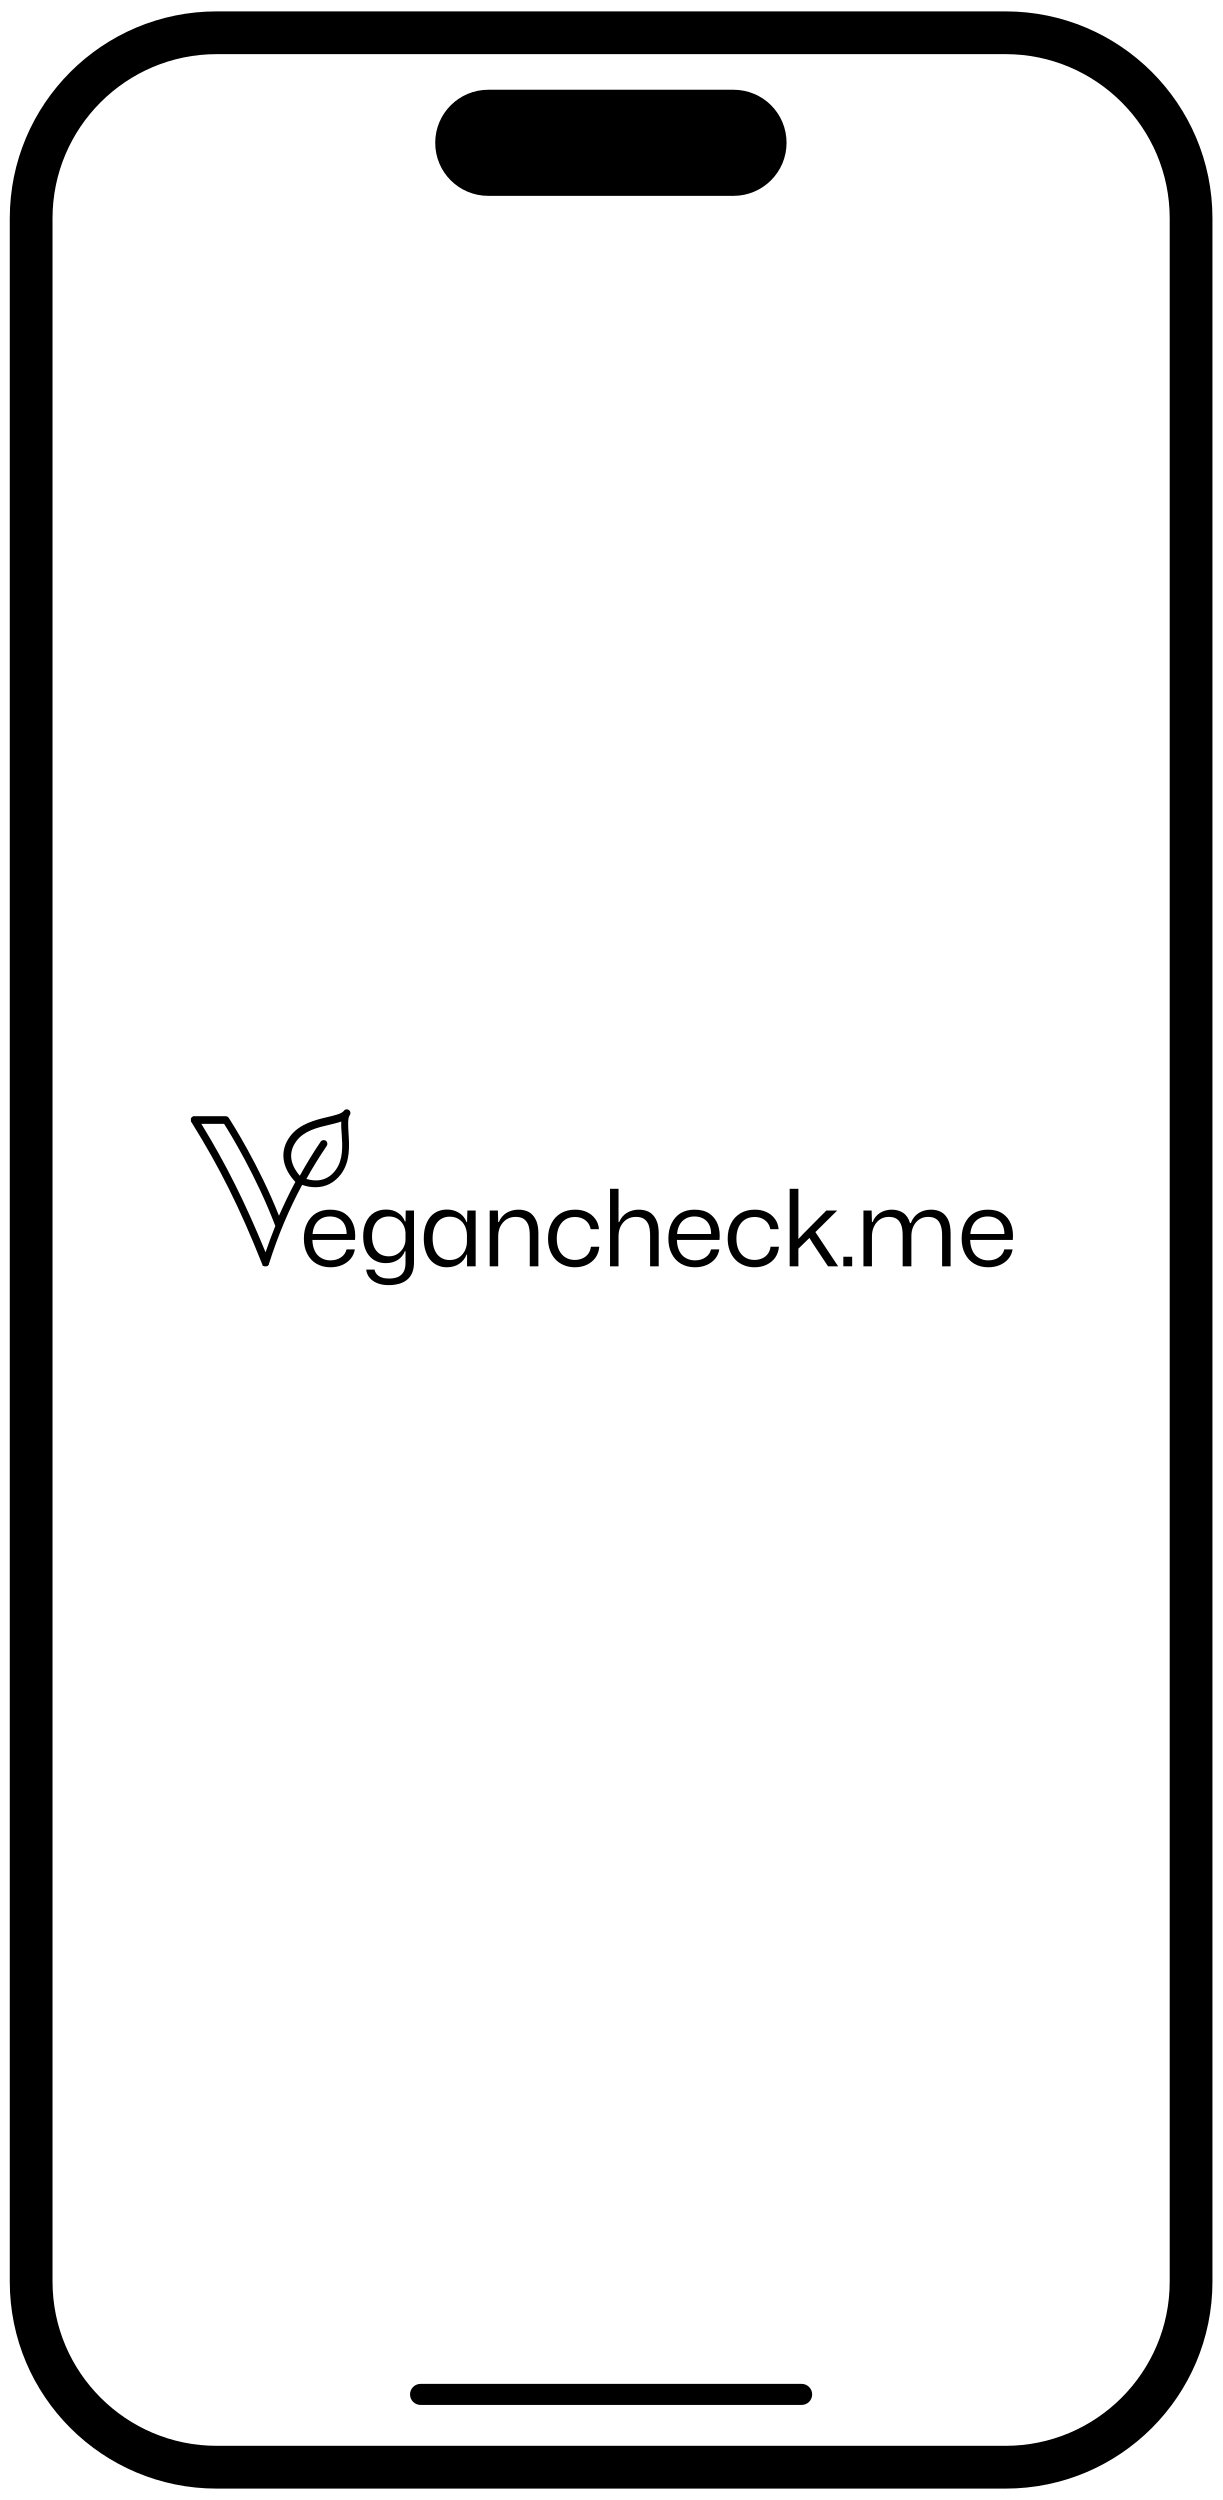
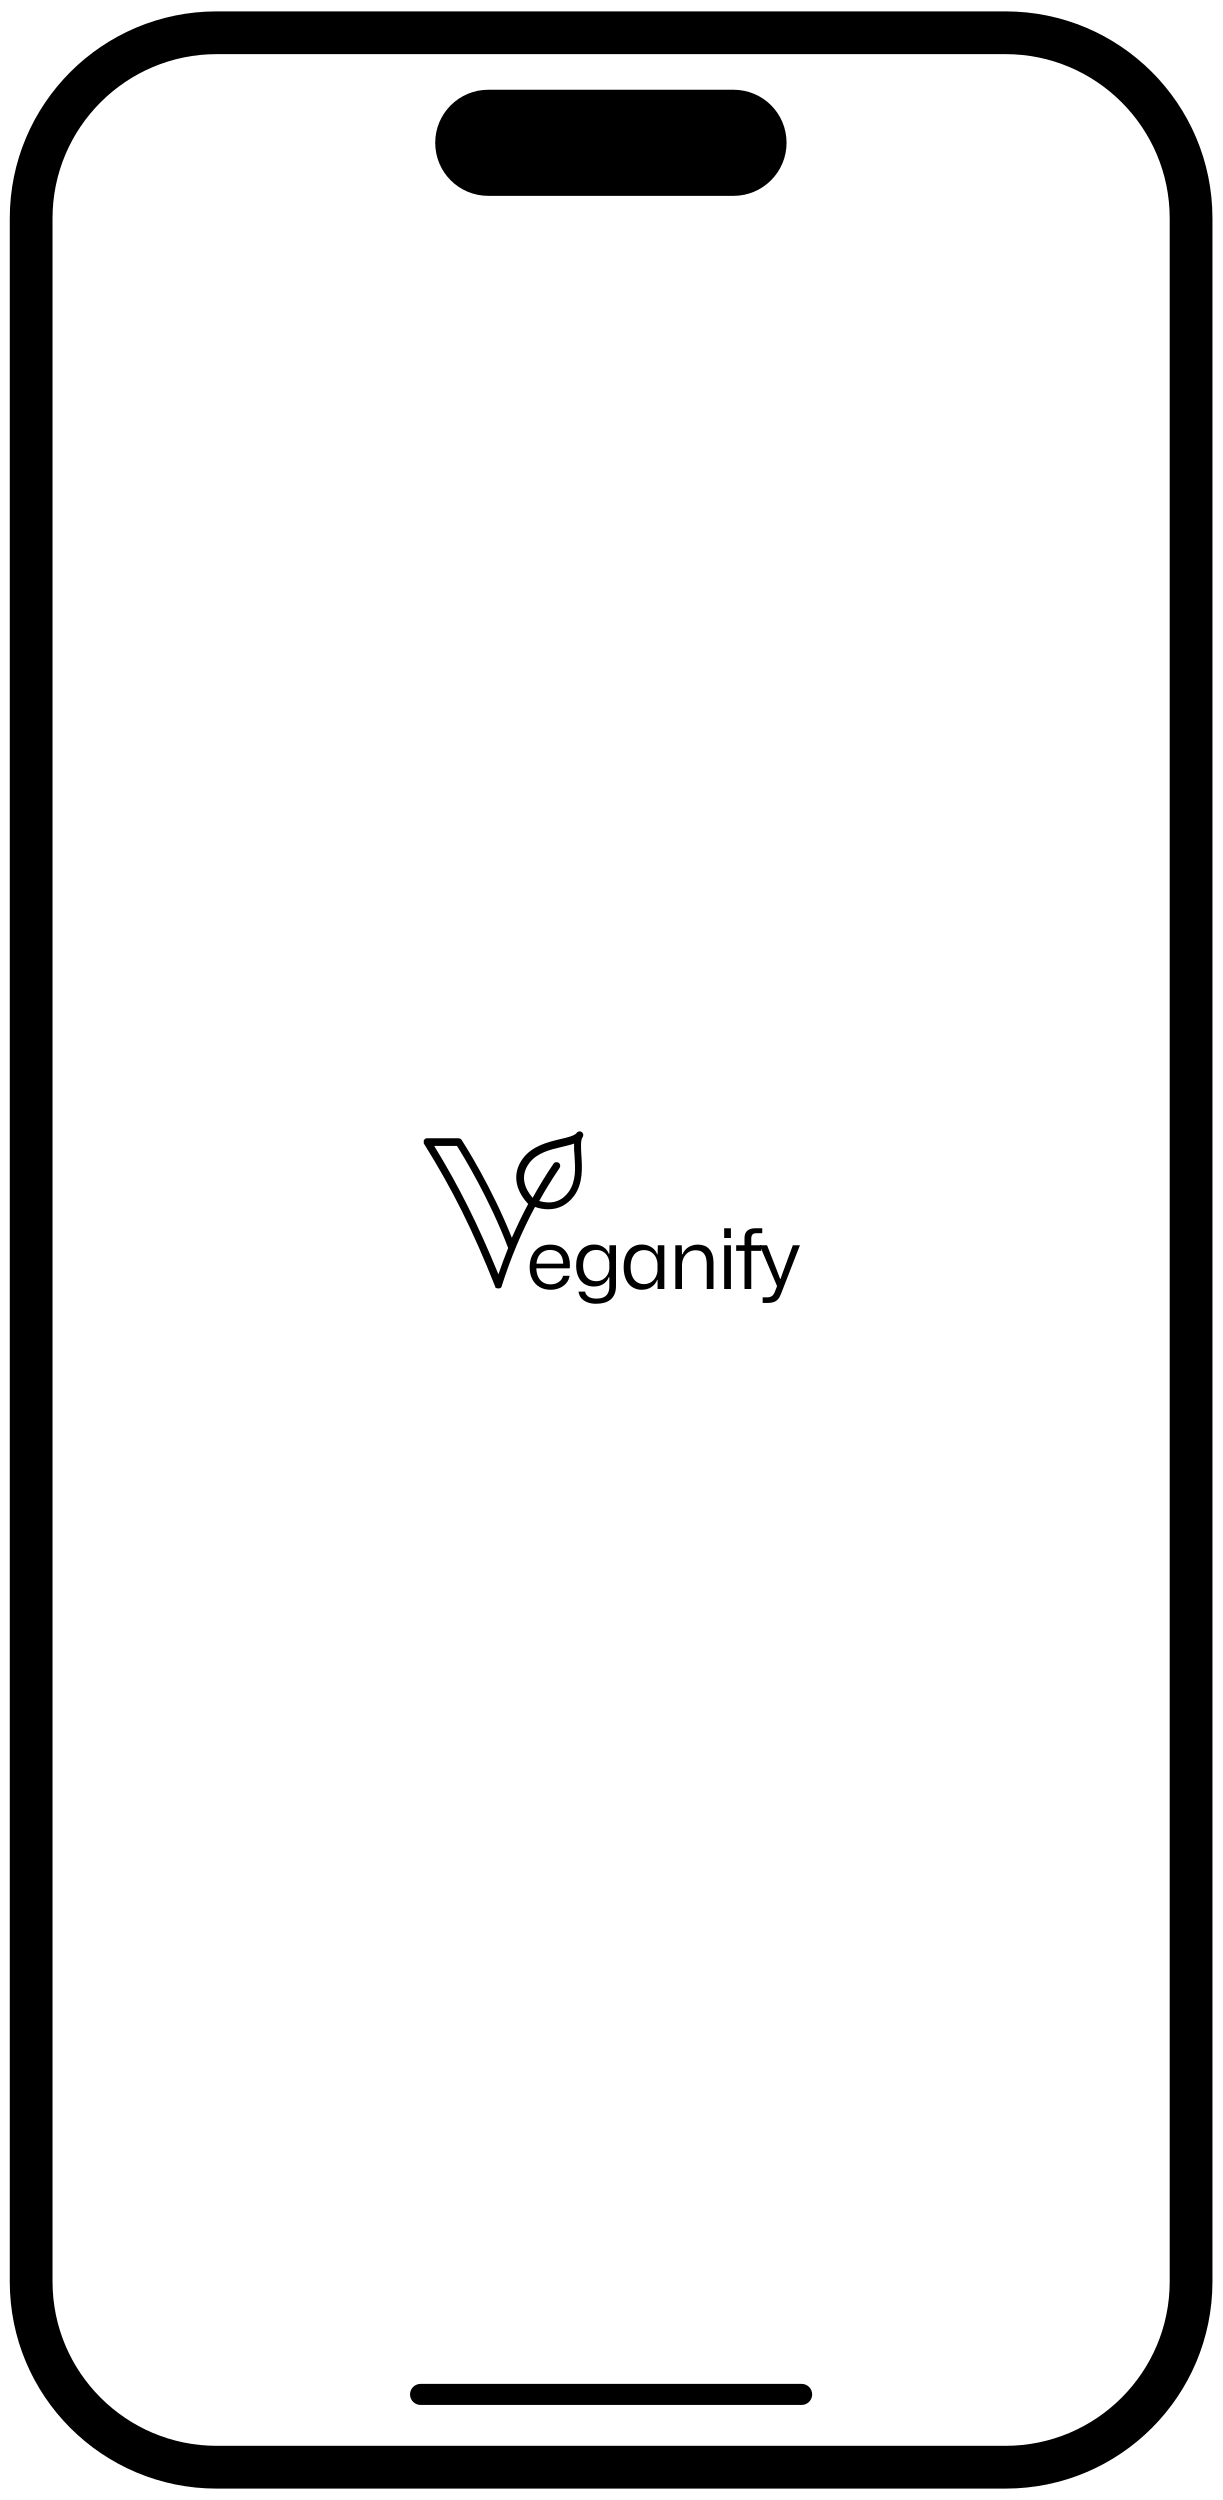
- <svg xmlns="http://www.w3.org/2000/svg" clip-rule="evenodd" fill-rule="evenodd" stroke-linejoin="round" stroke-miterlimit="2" viewBox="0 0 44 90">
-   <g transform="matrix(1.01308 0 0 1.00617 -28.7226 -5.4436)">
-     <path d="m28.352 5.41h43.296v89.179h-43.296z" fill="none" />
-     <g transform="matrix(.987091 0 0 .993865 .71326 .440877)">
-       <path d="m64.199 5.41h-28.398c-4.121 0-7.449 3.34-7.449 7.449v74.281c0 4.122 3.34 7.45 7.449 7.45h28.398c4.121 0 7.449-3.34 7.449-7.45v-74.281c0-4.121-3.34-7.449-7.449-7.449zm5.91 81.73c0 3.262-2.648 5.91-5.91 5.91h-28.398c-3.262 0-5.91-2.648-5.91-5.91v-74.281c0-3.261 2.648-5.91 5.91-5.91h28.398c3.262 0 5.91 2.648 5.91 5.91z" fill-rule="nonzero" />
-       <path d="m45.578 12.051h8.828c1.051 0 1.91-.852 1.91-1.91 0-1.059-.851-1.91-1.91-1.91h-8.828c-1.051 0-1.91.851-1.91 1.91 0 1.058.851 1.91 1.91 1.91z" fill-rule="nonzero" />
-       <path d="m56.859 90.82h-13.719c-.211 0-.379.172-.379.379 0 .211.172.379.379.379h13.719c.211 0 .379-.172.379-.379 0-.211-.172-.379-.379-.379z" fill-rule="nonzero" />
-       <path d="m34.846 44.91h30.235v10.14h-30.235z" fill="none" stroke-width=".077" />
-       <g fill-rule="nonzero">
-         <path d="m13.398 20.102v.398c0 .102 0 .102.102.2 0 .101.101.101.101.199 0 0 0 .101.102.101 13.195 21.199 22.598 40 33.297 66.898v.204c0 .101.101.101.101.199.102.101.102.199.199.199h.102c.102 0 .102.102.199.102h.102c.101 0 .199.101.301.101h1.003c.102 0 .102 0 .2-.101h.101c.102 0 .102-.102.199-.102 0 0 .102 0 .102-.102.102-.101.199-.101.199-.199.102-.101.102-.199.199-.199v-.102c0-.101.102-.101.102-.199v-.203c4.199-13.199 9.301-25.398 15.602-37.102 2.199.801 4.301 1.102 6.301 1.102 4.801 0 8.898-2.102 12-6.2 4.398-5.898 3.898-13.398 3.5-19.5-.199-3.5-.399-6.898.601-8.199.2-.3.301-.699.301-1 0-.5-.199-1.101-.699-1.398-.801-.602-1.898-.399-2.398.398-1 1.301-4.2 2.102-7.7 2.899-5.898 1.398-13.199 3.199-17.602 9.101-4.898 6.602-4 14.398 2.399 21.301l.101.102c-2.8 5.199-5.3 10.5-7.699 15.898-9.398-23.699-22.102-43.699-23.602-46-.301-.5-.898-.801-1.5-.801l-14.516.004h-.699c-.102 0-.102.102-.199.102 0 0-.102 0-.102.101-.101 0-.101.102-.199.102l-.508.508c0 .101 0 .101-.101.199v.5c.007.386.007.488.007.488zm49.602 9.699c3.602-4.898 10-6.398 15.602-7.699 2-.5 3.898-.898 5.5-1.5-.102 1.699 0 3.602.199 5.699.399 5.801.801 12.301-2.898 17.199-4.102 5.5-9.602 5.301-13.699 4.102 2.898-5.301 6.101-10.398 9.601-15.602.5-.801.301-1.899-.5-2.399-.8-.5-1.898-.3-2.398.5-3.602 5.301-6.801 10.602-9.801 16-3.105-3.601-6.504-9.703-1.605-16.301zm-10 39.699c0 .102.102.102.102.199-1.602 4.102-3.2 8.2-4.602 12.398-9.699-23.598-18.398-41.098-30.199-60.398h10.699c3 4.7 15.301 24.902 24 47.801z" transform="matrix(.0765347 0 0 .0765347 33.84796 43.79893)" />
-         <path d="m.289.009c-.052 0-.096-.012-.133-.034s-.066-.054-.086-.094c-.021-.04-.031-.088-.031-.142 0-.055.01-.103.03-.143.02-.041.048-.073.085-.096.037-.022.081-.033.131-.033.057 0 .103.012.14.037.036.025.063.059.079.102s.021.092.016.146h-.401c.001.041.009.075.023.104s.033.05.059.065c.025.015.054.023.088.023.04 0 .074-.01.1-.029.027-.018.044-.043.051-.074h.078c-.005.033-.018.063-.039.088s-.048.045-.081.059c-.032.014-.069.021-.109.021zm-.169-.305-.008-.008h.338l-.009.01c.001-.039-.005-.071-.018-.097s-.031-.045-.055-.058-.051-.02-.084-.02c-.032 0-.06.007-.084.021s-.043.034-.057.06c-.013.026-.021.056-.023.092z" transform="matrix(3.826735 0 0 3.826735 38.7905 50.58763)" />
-         <path d="m.277.177c-.039 0-.074-.006-.104-.018s-.054-.028-.073-.05c-.018-.022-.029-.048-.033-.078h.079c.003.017.01.032.022.045s.027.023.046.029c.019.007.04.01.065.01.033 0 .061-.004.085-.014.023-.01.041-.025.054-.047s.019-.051.019-.088v-.109h-.006c-.012.034-.034.061-.065.082-.032.021-.07.031-.114.031-.032 0-.061-.005-.087-.017-.027-.011-.049-.028-.068-.05-.018-.021-.033-.048-.043-.079s-.015-.067-.015-.106c0-.053.009-.098.027-.135.018-.038.043-.067.075-.087.033-.02.07-.03.113-.03.044 0 .081.01.112.031.032.02.053.047.065.081h.006l.002-.103h.078v.484c0 .04-.005.073-.017.101-.011.028-.028.05-.049.067-.022.018-.047.03-.076.038-.03.008-.062.012-.098.012zm.001-.271c.034 0 .062-.008.086-.024.023-.015.041-.035.054-.059.012-.023.019-.048.019-.073v-.064c-.001-.025-.007-.05-.019-.073-.012-.024-.029-.043-.053-.059-.023-.015-.051-.023-.086-.023-.032 0-.06.008-.083.023-.024.014-.042.036-.055.064-.012.028-.019.061-.019.1 0 .04.007.074.02.102s.031.049.054.064c.024.014.051.022.082.022z" transform="matrix(3.826735 0 0 3.826735 40.92582 50.58763)" />
-         <path d="m.255.009c-.032 0-.061-.006-.088-.019-.026-.012-.049-.029-.068-.052s-.034-.052-.044-.085c-.011-.034-.016-.072-.016-.116 0-.058.009-.107.028-.147.018-.041.043-.071.075-.092.033-.021.07-.032.113-.032.031 0 .059.005.084.015.024.01.045.023.063.041.017.017.03.038.039.062h.005l.003-.109h.078v.525h-.081v-.11h-.005c-.013.035-.036.064-.068.086s-.072.033-.118.033zm.027-.068c.035 0 .065-.009.089-.025.024-.017.042-.038.055-.064.012-.026.019-.054.019-.083v-.064c0-.029-.007-.057-.019-.084-.013-.026-.031-.047-.055-.063-.024-.017-.054-.025-.089-.025-.032 0-.06.008-.084.024-.024.015-.042.038-.056.068-.013.03-.02.068-.02.112s.007.081.02.111c.014.031.032.054.056.069.024.016.052.024.084.024z" transform="matrix(3.826735 0 0 3.826735 43.10706 50.58763)" />
-         <path d="m.076 0v-.525h.077l.003.109h.006c.016-.039.041-.068.074-.088.033-.019.07-.029.109-.029.028 0 .053.004.076.012s.043.021.059.039c.017.018.03.041.04.069.009.029.014.063.014.104v.309h-.081v-.293c0-.039-.005-.072-.014-.097-.01-.025-.025-.044-.044-.057-.02-.012-.045-.018-.076-.018-.033 0-.061.008-.086.024-.024.016-.043.038-.057.065-.013.027-.02.058-.02.092v.284z" transform="matrix(3.826735 0 0 3.826735 45.33804 50.58763)" />
-         <path d="m.291.009c-.038 0-.072-.007-.103-.02s-.058-.031-.08-.055-.039-.052-.051-.085-.018-.07-.018-.111c0-.054.011-.102.032-.142.02-.041.05-.072.088-.095.039-.023.084-.034.135-.034.041 0 .078.007.111.023.032.015.059.037.079.065.02.027.031.059.034.096h-.078c-.005-.025-.014-.046-.028-.063s-.031-.03-.052-.039-.043-.013-.068-.013c-.036 0-.066.008-.092.025s-.045.041-.059.071c-.013.031-.02.066-.02.107 0 .042.007.078.021.108.015.03.034.053.06.069.025.016.055.024.089.024.028 0 .053-.006.075-.016.021-.01.039-.024.052-.043s.021-.04.024-.065h.079c-.003.039-.015.073-.035.102-.021.029-.048.051-.081.067s-.072.024-.114.024z" transform="matrix(3.826735 0 0 3.826735 47.58051 50.58763)" />
-         <path d="m.076 0v-.729h.08v.313h.006c.016-.039.041-.068.074-.088.033-.019.07-.029.109-.029.028 0 .053.004.076.012s.043.021.059.039c.017.018.03.041.04.069.009.029.014.063.014.104v.309h-.081v-.293c0-.039-.005-.072-.014-.097-.01-.025-.025-.044-.044-.057-.02-.012-.045-.018-.076-.018-.033 0-.061.008-.086.024-.024.016-.043.038-.057.065-.013.027-.02.058-.02.092v.284z" transform="matrix(3.826735 0 0 3.826735 49.66991 50.58763)" />
-         <path d="m.289.009c-.052 0-.096-.012-.133-.034s-.066-.054-.086-.094c-.021-.04-.031-.088-.031-.142 0-.055.01-.103.03-.143.02-.041.048-.073.085-.096.037-.022.081-.033.131-.033.057 0 .103.012.14.037.036.025.063.059.079.102s.021.092.016.146h-.401c.001.041.009.075.023.104s.033.05.059.065c.025.015.054.023.088.023.04 0 .074-.01.1-.029.027-.018.044-.043.051-.074h.078c-.005.033-.018.063-.039.088s-.048.045-.081.059c-.032.014-.069.021-.109.021zm-.169-.305-.008-.008h.338l-.009.01c.001-.039-.005-.071-.018-.097s-.031-.045-.055-.058-.051-.02-.084-.02c-.032 0-.06.007-.084.021s-.043.034-.057.06c-.013.026-.021.056-.023.092z" transform="matrix(3.826735 0 0 3.826735 51.91237 50.58763)" />
-         <path d="m.291.009c-.038 0-.072-.007-.103-.02s-.058-.031-.08-.055-.039-.052-.051-.085-.018-.07-.018-.111c0-.054.011-.102.032-.142.02-.041.05-.072.088-.095.039-.023.084-.034.135-.034.041 0 .078.007.111.023.032.015.059.037.079.065.02.027.031.059.034.096h-.078c-.005-.025-.014-.046-.028-.063s-.031-.03-.052-.039-.043-.013-.068-.013c-.036 0-.066.008-.092.025s-.045.041-.059.071c-.013.031-.02.066-.02.107 0 .042.007.078.021.108.015.03.034.053.06.069.025.016.055.024.089.024.028 0 .053-.006.075-.016.021-.01.039-.024.052-.043s.021-.04.024-.065h.079c-.003.039-.015.073-.035.102-.021.029-.048.051-.081.067s-.072.024-.114.024z" transform="matrix(3.826735 0 0 3.826735 54.04769 50.58763)" />
-         <path d="m.076 0v-.729h.082v.472l.047-.05.216-.218h.102l-.205.203.214.322h-.095l-.143-.215-.032-.052-.104.101v.166z" transform="matrix(3.826735 0 0 3.826735 56.13709 50.58763)" />
+ <svg xmlns="http://www.w3.org/2000/svg" width="100%" height="100%" viewBox="0 0 44 90" version="1.1" xml:space="preserve" style="fill-rule:evenodd;clip-rule:evenodd;stroke-linejoin:round;stroke-miterlimit:2;">
+   <g transform="matrix(1.01308,0,0,1.00617,-28.7226,-5.4436)">
+     <rect x="28.352" y="5.41" width="43.296" height="89.179" style="fill:none;" />
+     <g transform="matrix(0.987091,0,0,0.993865,0.71326,0.440877)">
+       <path d="M64.199,5.41L35.801,5.41C31.68,5.41 28.352,8.75 28.352,12.859L28.352,87.14C28.352,91.262 31.692,94.59 35.801,94.59L64.199,94.59C68.32,94.59 71.648,91.25 71.648,87.14L71.648,12.859C71.648,8.738 68.308,5.41 64.199,5.41ZM70.109,87.14C70.109,90.402 67.461,93.05 64.199,93.05L35.801,93.05C32.539,93.05 29.891,90.402 29.891,87.14L29.891,12.859C29.891,9.598 32.539,6.949 35.801,6.949L64.199,6.949C67.461,6.949 70.109,9.597 70.109,12.859L70.109,87.14Z" style="fill-rule:nonzero;" />
+       <path d="M45.578,12.051L54.406,12.051C55.457,12.051 56.316,11.199 56.316,10.141C56.316,9.082 55.465,8.231 54.406,8.231L45.578,8.231C44.527,8.231 43.668,9.082 43.668,10.141C43.668,11.199 44.519,12.051 45.578,12.051Z" style="fill-rule:nonzero;" />
+       <path d="M56.859,90.82L43.14,90.82C42.929,90.82 42.761,90.992 42.761,91.199C42.761,91.41 42.933,91.578 43.14,91.578L56.859,91.578C57.07,91.578 57.238,91.406 57.238,91.199C57.238,90.988 57.066,90.82 56.859,90.82Z" style="fill-rule:nonzero;" />
+       <rect x="34.846" y="44.91" width="30.235" height="10.14" style="fill:none;" />
+       <g transform="matrix(1,0,0,1,8.38255,0.793639)">
+         <g transform="matrix(0.999998,0,0,1,13.1879,-49.8136)">
+           <g transform="matrix(3,0,0,3,25.3805,100.425)">
+             <path d="M0.289,0.009C0.237,0.009 0.193,-0.003 0.156,-0.025C0.119,-0.047 0.09,-0.079 0.07,-0.119C0.049,-0.159 0.039,-0.207 0.039,-0.261C0.039,-0.316 0.049,-0.364 0.069,-0.404C0.089,-0.445 0.117,-0.477 0.154,-0.5C0.191,-0.522 0.235,-0.533 0.285,-0.533C0.342,-0.533 0.388,-0.521 0.425,-0.496C0.461,-0.471 0.488,-0.437 0.504,-0.394C0.52,-0.351 0.525,-0.302 0.52,-0.248L0.119,-0.248C0.12,-0.207 0.128,-0.173 0.142,-0.144C0.156,-0.115 0.175,-0.094 0.201,-0.079C0.226,-0.064 0.255,-0.056 0.289,-0.056C0.329,-0.056 0.363,-0.066 0.389,-0.085C0.416,-0.103 0.433,-0.128 0.44,-0.159L0.518,-0.159C0.513,-0.126 0.5,-0.096 0.479,-0.071C0.458,-0.046 0.431,-0.026 0.398,-0.012C0.366,0.002 0.329,0.009 0.289,0.009ZM0.12,-0.296L0.112,-0.304L0.45,-0.304L0.441,-0.294C0.442,-0.333 0.436,-0.365 0.423,-0.391C0.41,-0.417 0.392,-0.436 0.368,-0.449C0.344,-0.462 0.317,-0.469 0.284,-0.469C0.252,-0.469 0.224,-0.462 0.2,-0.448C0.176,-0.434 0.157,-0.414 0.143,-0.388C0.13,-0.362 0.122,-0.332 0.12,-0.296Z" style="fill-rule:nonzero;" />
+           </g>
+           <g transform="matrix(3,0,0,3,27.0545,100.425)">
+             <path d="M0.277,0.177C0.238,0.177 0.203,0.171 0.173,0.159C0.143,0.147 0.119,0.131 0.1,0.109C0.082,0.087 0.071,0.061 0.067,0.031L0.146,0.031C0.149,0.048 0.156,0.063 0.168,0.076C0.18,0.089 0.195,0.099 0.214,0.105C0.233,0.112 0.254,0.115 0.279,0.115C0.312,0.115 0.34,0.111 0.364,0.101C0.387,0.091 0.405,0.076 0.418,0.054C0.431,0.032 0.437,0.003 0.437,-0.034L0.437,-0.143L0.431,-0.143C0.419,-0.109 0.397,-0.082 0.366,-0.061C0.334,-0.04 0.296,-0.03 0.252,-0.03C0.22,-0.03 0.191,-0.035 0.165,-0.047C0.138,-0.058 0.116,-0.075 0.097,-0.097C0.079,-0.118 0.064,-0.145 0.054,-0.176C0.044,-0.207 0.039,-0.243 0.039,-0.282C0.039,-0.335 0.048,-0.38 0.066,-0.417C0.084,-0.455 0.109,-0.484 0.141,-0.504C0.174,-0.524 0.211,-0.534 0.254,-0.534C0.298,-0.534 0.335,-0.524 0.366,-0.503C0.398,-0.483 0.419,-0.456 0.431,-0.422L0.437,-0.422L0.439,-0.525L0.517,-0.525L0.517,-0.041C0.517,-0.001 0.512,0.032 0.5,0.06C0.489,0.088 0.472,0.11 0.451,0.127C0.429,0.145 0.404,0.157 0.375,0.165C0.345,0.173 0.313,0.177 0.277,0.177ZM0.278,-0.094C0.312,-0.094 0.34,-0.102 0.364,-0.118C0.387,-0.133 0.405,-0.153 0.418,-0.177C0.43,-0.2 0.437,-0.225 0.437,-0.25L0.437,-0.314C0.436,-0.339 0.43,-0.364 0.418,-0.387C0.406,-0.411 0.389,-0.43 0.365,-0.446C0.342,-0.461 0.314,-0.469 0.279,-0.469C0.247,-0.469 0.219,-0.461 0.196,-0.446C0.172,-0.432 0.154,-0.41 0.141,-0.382C0.129,-0.354 0.122,-0.321 0.122,-0.282C0.122,-0.242 0.129,-0.208 0.142,-0.18C0.155,-0.152 0.173,-0.131 0.196,-0.116C0.22,-0.102 0.247,-0.094 0.278,-0.094Z" style="fill-rule:nonzero;" />
+           </g>
+           <g transform="matrix(3,0,0,3,28.7645,100.425)">
+             <path d="M0.255,0.009C0.223,0.009 0.194,0.003 0.167,-0.01C0.141,-0.022 0.118,-0.039 0.099,-0.062C0.08,-0.085 0.065,-0.114 0.055,-0.147C0.044,-0.181 0.039,-0.219 0.039,-0.263C0.039,-0.321 0.048,-0.37 0.067,-0.41C0.085,-0.451 0.11,-0.481 0.142,-0.502C0.175,-0.523 0.212,-0.534 0.255,-0.534C0.286,-0.534 0.314,-0.529 0.339,-0.519C0.363,-0.509 0.384,-0.496 0.402,-0.478C0.419,-0.461 0.432,-0.44 0.441,-0.416L0.446,-0.416L0.449,-0.525L0.527,-0.525L0.527,-0L0.446,-0L0.446,-0.11L0.441,-0.11C0.428,-0.075 0.405,-0.046 0.373,-0.024C0.341,-0.002 0.301,0.009 0.255,0.009ZM0.282,-0.059C0.317,-0.059 0.347,-0.068 0.371,-0.084C0.395,-0.101 0.413,-0.122 0.426,-0.148C0.438,-0.174 0.445,-0.202 0.445,-0.231L0.445,-0.295C0.445,-0.324 0.438,-0.352 0.426,-0.379C0.413,-0.405 0.395,-0.426 0.371,-0.442C0.347,-0.459 0.317,-0.467 0.282,-0.467C0.25,-0.467 0.222,-0.459 0.198,-0.443C0.174,-0.428 0.156,-0.405 0.142,-0.375C0.129,-0.345 0.122,-0.307 0.122,-0.263C0.122,-0.219 0.129,-0.182 0.142,-0.152C0.156,-0.121 0.174,-0.098 0.198,-0.083C0.222,-0.067 0.25,-0.059 0.282,-0.059Z" style="fill-rule:nonzero;" />
+           </g>
+           <g transform="matrix(3,0,0,3,30.5135,100.425)">
+             <path d="M0.076,-0L0.076,-0.525L0.153,-0.525L0.156,-0.416L0.162,-0.416C0.178,-0.455 0.203,-0.484 0.236,-0.504C0.269,-0.523 0.306,-0.533 0.345,-0.533C0.373,-0.533 0.398,-0.529 0.421,-0.521C0.444,-0.513 0.464,-0.5 0.48,-0.482C0.497,-0.464 0.51,-0.441 0.52,-0.413C0.529,-0.384 0.534,-0.35 0.534,-0.309L0.534,-0L0.453,-0L0.453,-0.293C0.453,-0.332 0.448,-0.365 0.439,-0.39C0.429,-0.415 0.414,-0.434 0.395,-0.447C0.375,-0.459 0.35,-0.465 0.319,-0.465C0.286,-0.465 0.258,-0.457 0.233,-0.441C0.209,-0.425 0.19,-0.403 0.176,-0.376C0.163,-0.349 0.156,-0.318 0.156,-0.284L0.156,-0L0.076,-0Z" style="fill-rule:nonzero;" />
+           </g>
+           <g transform="matrix(3,0,0,3,32.2715,100.425)">
+             <path d="M0.076,-0L0.076,-0.525L0.157,-0.525L0.157,-0L0.076,-0ZM0.076,-0.612L0.076,-0.729L0.157,-0.729L0.157,-0.612L0.076,-0.612Z" style="fill-rule:nonzero;" />
+           </g>
+           <g transform="matrix(3,0,0,3,32.8925,100.425)">
+             <path d="M0.113,-0L0.113,-0.458L0.013,-0.458L0.013,-0.525L0.113,-0.525L0.113,-0.614C0.113,-0.652 0.125,-0.681 0.147,-0.7C0.17,-0.719 0.2,-0.729 0.239,-0.729L0.326,-0.729L0.326,-0.67L0.258,-0.67C0.233,-0.67 0.216,-0.664 0.207,-0.652C0.199,-0.641 0.194,-0.625 0.194,-0.606L0.194,-0.525L0.314,-0.525L0.314,-0.458L0.194,-0.458L0.194,-0L0.113,-0Z" style="fill-rule:nonzero;" />
+           </g>
+           <g transform="matrix(3,0,0,3,33.7895,100.425)">
+             <path d="M0.032,0.167L0.032,0.1L0.086,0.1C0.102,0.1 0.116,0.097 0.127,0.093C0.139,0.088 0.148,0.081 0.156,0.072C0.165,0.062 0.171,0.05 0.177,0.036L0.212,-0.054L0.212,-0.018L-0.004,-0.525L0.085,-0.525L0.217,-0.186L0.242,-0.12L0.246,-0.12L0.269,-0.186L0.394,-0.525L0.479,-0.525L0.253,0.056C0.243,0.083 0.231,0.105 0.217,0.121C0.203,0.137 0.186,0.149 0.167,0.156C0.147,0.163 0.124,0.167 0.098,0.167L0.032,0.167Z" style="fill-rule:nonzero;" />
+           </g>
+         </g>
+         <g transform="matrix(0.0765347,0,0,0.0765347,33.848,43.7989)">
+           <path d="M13.398,20.102L13.398,20.5C13.398,20.602 13.398,20.602 13.5,20.7C13.5,20.801 13.601,20.801 13.601,20.899C13.601,20.899 13.601,21 13.703,21C26.898,42.199 36.301,61 47,87.898L47,88.102C47,88.203 47.101,88.203 47.101,88.301C47.203,88.402 47.203,88.5 47.3,88.5L47.402,88.5C47.504,88.5 47.504,88.602 47.601,88.602L47.703,88.602C47.804,88.602 47.902,88.703 48.004,88.703L49.007,88.703C49.109,88.703 49.109,88.703 49.207,88.602L49.308,88.602C49.41,88.602 49.41,88.5 49.507,88.5C49.507,88.5 49.609,88.5 49.609,88.398C49.711,88.297 49.808,88.297 49.808,88.199C49.91,88.098 49.91,88 50.007,88L50.007,87.898C50.007,87.797 50.109,87.797 50.109,87.699L50.109,87.496C54.308,74.297 59.41,62.098 65.711,50.394C67.91,51.195 70.012,51.496 72.012,51.496C76.813,51.496 80.91,49.394 84.012,45.296C88.41,39.398 87.91,31.898 87.512,25.796C87.313,22.296 87.113,18.898 88.113,17.597C88.313,17.297 88.414,16.898 88.414,16.597C88.414,16.097 88.215,15.496 87.715,15.199C86.914,14.597 85.817,14.8 85.317,15.597C84.317,16.898 81.117,17.699 77.617,18.496C71.719,19.894 64.418,21.695 60.015,27.597C55.117,34.199 56.015,41.995 62.414,48.898L62.515,49C59.715,54.199 57.215,59.5 54.816,64.898C45.418,41.199 32.714,21.199 31.214,18.898C30.913,18.398 30.316,18.097 29.714,18.097L15.198,18.101L14.499,18.101C14.397,18.101 14.397,18.203 14.3,18.203C14.3,18.203 14.198,18.203 14.198,18.304C14.097,18.304 14.097,18.406 13.999,18.406L13.491,18.914C13.491,19.015 13.491,19.015 13.39,19.113L13.39,19.613C13.397,19.999 13.397,20.101 13.397,20.101L13.398,20.102ZM63,29.801C66.602,24.903 73,23.403 78.602,22.102C80.602,21.602 82.5,21.204 84.102,20.602C84,22.301 84.102,24.204 84.301,26.301C84.7,32.102 85.102,38.602 81.403,43.5C77.301,49 71.801,48.801 67.704,47.602C70.602,42.301 73.805,37.204 77.305,32C77.805,31.199 77.606,30.101 76.805,29.601C76.005,29.101 74.907,29.301 74.407,30.101C70.805,35.402 67.606,40.703 64.606,46.101C61.501,42.5 58.102,36.398 63.001,29.8L63,29.801ZM53,69.5C53,69.602 53.102,69.602 53.102,69.699C51.5,73.801 49.902,77.899 48.5,82.097C38.801,58.499 30.102,40.999 18.301,21.699L29,21.699C32,26.399 44.301,46.601 53,69.5Z" style="fill-rule:nonzero;" />
+         </g>
      </g>
-       <path d="m58.36 50.243h.318v.344h-.318z" stroke-width="3.827" />
-       <path d="m.076 0v-.525h.077l.003.109h.006c.015-.039.04-.068.072-.088.033-.019.068-.029.108-.029s.075.009.106.029.053.052.066.097h.008c.016-.042.04-.073.075-.095.034-.021.072-.031.115-.031.035 0 .067.007.095.022.027.015.049.039.065.071.016.033.024.077.024.131v.309h-.08v-.293c0-.039-.005-.072-.015-.097-.009-.025-.023-.044-.043-.057-.019-.012-.044-.018-.074-.018-.032 0-.059.008-.083.024s-.042.038-.055.065-.019.058-.019.092v.284h-.082v-.293c0-.039-.005-.072-.014-.097s-.024-.044-.043-.057c-.019-.012-.043-.018-.073-.018-.032 0-.06.008-.084.024-.023.016-.042.038-.055.065s-.02.058-.02.092v.284z" fill-rule="nonzero" transform="matrix(3.826735 0 0 3.826735 58.79284 50.58763)" />
-       <path d="m.289.009c-.052 0-.096-.012-.133-.034s-.066-.054-.086-.094c-.021-.04-.031-.088-.031-.142 0-.055.01-.103.03-.143.02-.041.048-.073.085-.096.037-.022.081-.033.131-.033.057 0 .103.012.14.037.036.025.063.059.079.102s.021.092.016.146h-.401c.001.041.009.075.023.104s.033.05.059.065c.025.015.054.023.088.023.04 0 .074-.01.1-.029.027-.018.044-.043.051-.074h.078c-.005.033-.018.063-.039.088s-.048.045-.081.059c-.032.014-.069.021-.109.021zm-.169-.305-.008-.008h.338l-.009.01c.001-.039-.005-.071-.018-.097s-.031-.045-.055-.058-.051-.02-.084-.02c-.032 0-.06.007-.084.021s-.043.034-.057.06c-.013.026-.021.056-.023.092z" fill-rule="nonzero" transform="matrix(3.826735 0 0 3.826735 62.47033 50.58763)" />
    </g>
  </g>
</svg>
